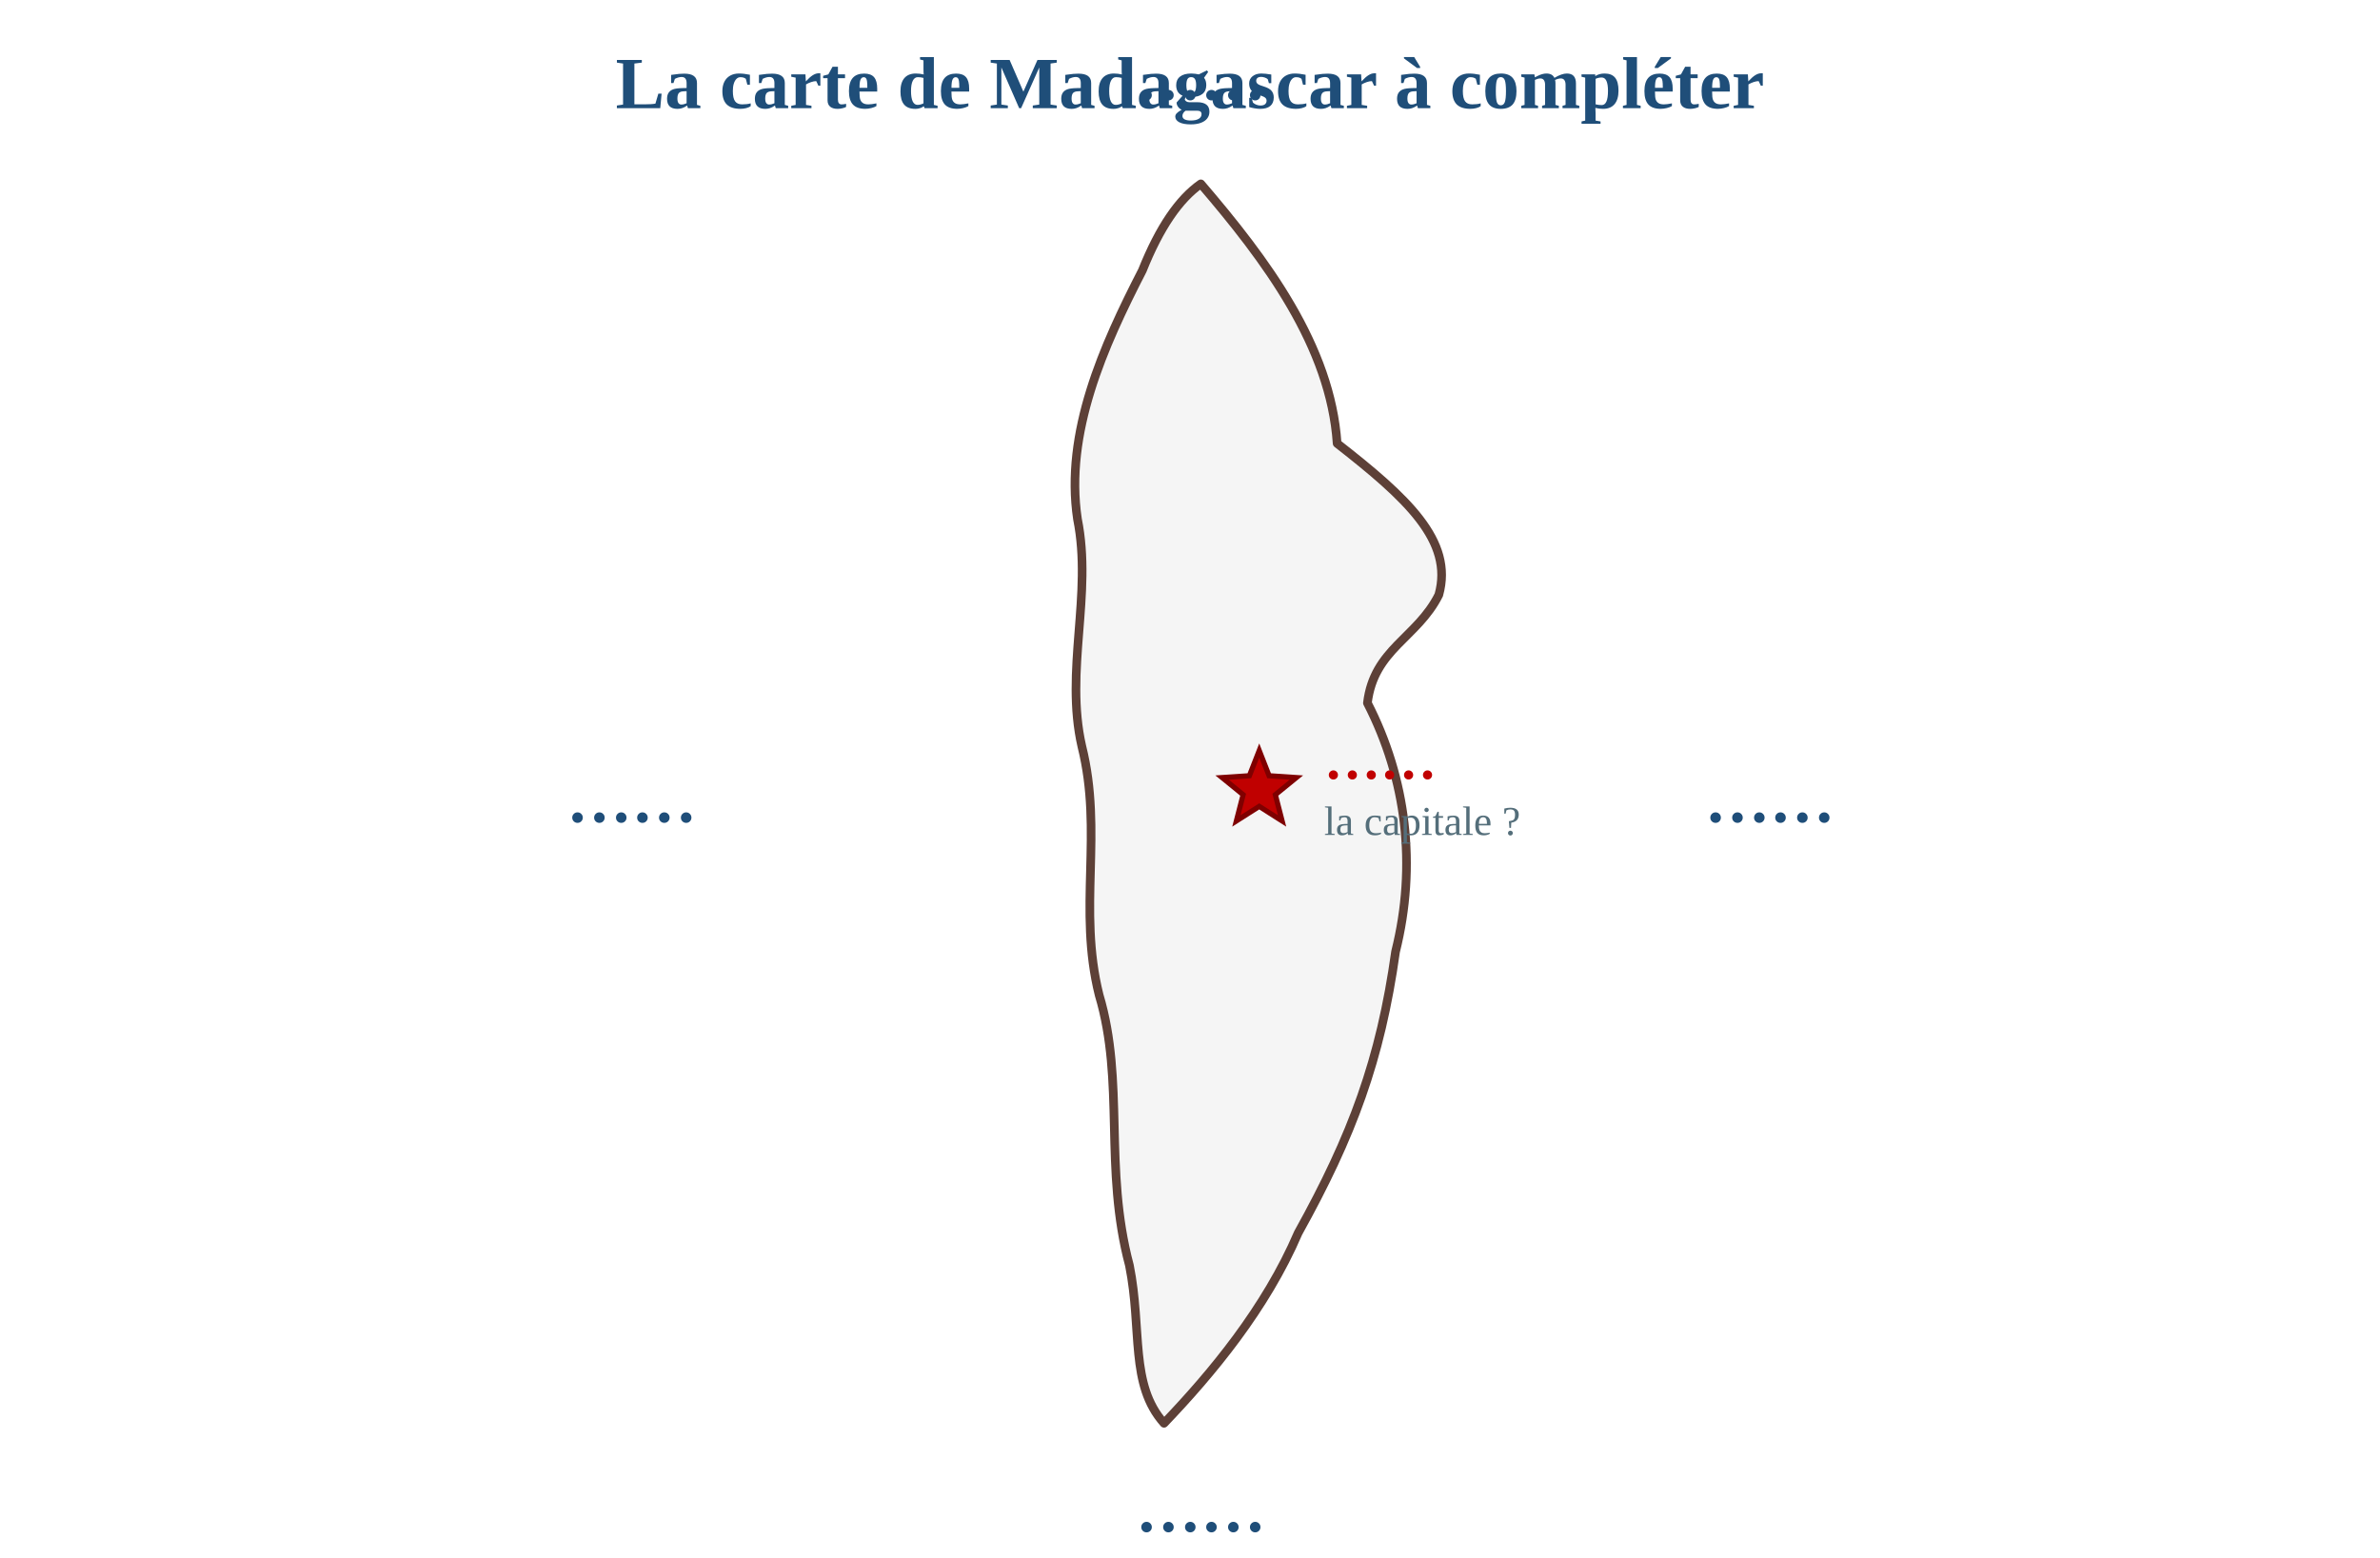
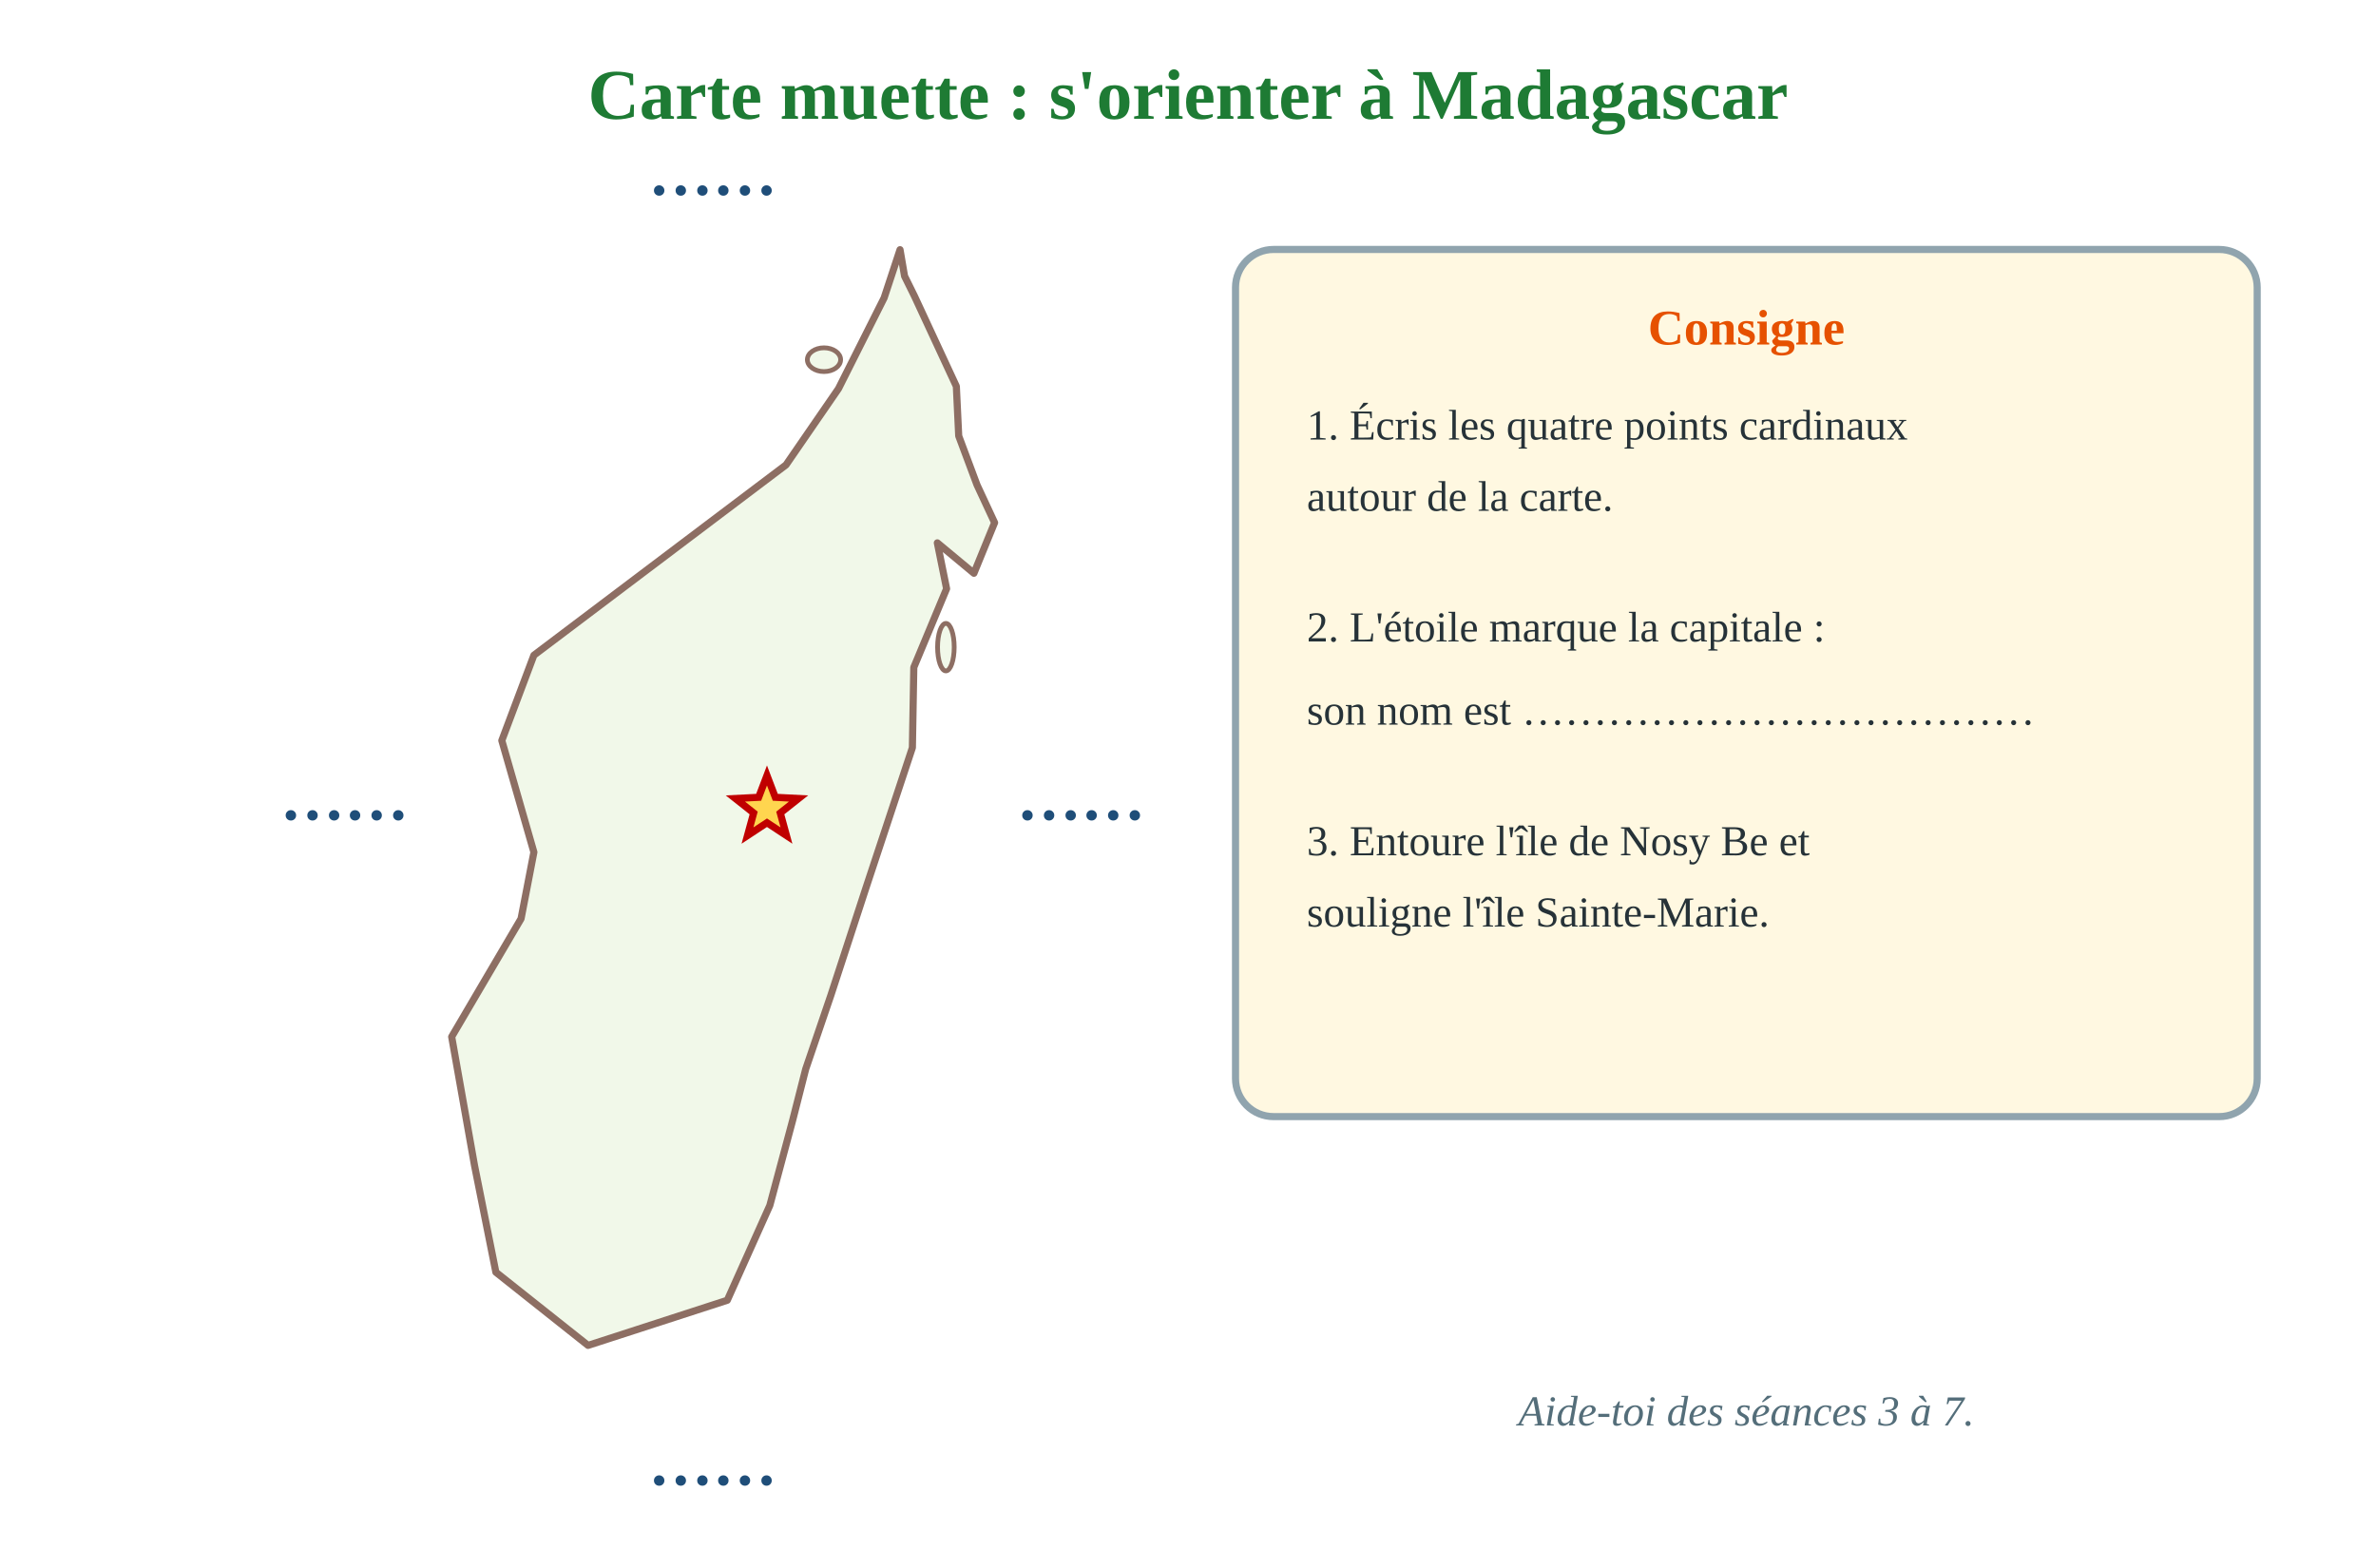
- <svg xmlns="http://www.w3.org/2000/svg" viewBox="0 0 1100 720" font-family="Georgia, 'Times New Roman', serif">
-   <text x="550" y="50" text-anchor="middle" font-size="34" font-weight="bold" fill="#1F4E79">La carte de Madagascar à compléter</text>
-   <g transform="translate(350,70)">
-     <path d="M 205,15 C 235,50 265,90 268,135 C 300,160 322,180 315,205 C 305,225 285,230 282,255 C 300,290 305,330 295,370 C 288,420 275,455 250,500 C 235,535 210,565 188,588 C 172,570 178,545 172,515 C 160,470 170,430 158,390 C 148,350 160,315 150,275 C 142,240 155,205 148,170 C 142,130 160,90 178,55 C 186,35 195,22 205,15 Z" fill="#F5F5F5" stroke="#5D4037" stroke-width="4" stroke-linejoin="round" />
-     <g transform="translate(232,295) scale(1.2)">
-       <polygon points="0,-15 3.8,-5.3 14.3,-4.6 6.2,2 8.8,12.1 0,6.5 -8.8,12.1 -6.2,2 -14.3,-4.6 -3.8,-5.3" fill="#C00000" stroke="#7F0000" stroke-width="2" />
-     </g>
-     <text x="262" y="290" font-size="26" font-weight="bold" fill="#C00000">……</text>
-     <text x="262" y="316" font-size="19" fill="#546E7A">la capitale ?</text>
-   </g>
-   <text x="555" y="46" text-anchor="middle" font-size="30" font-weight="bold" fill="#1F4E79">……</text>
-   <text x="555" y="708" text-anchor="middle" font-size="30" font-weight="bold" fill="#1F4E79">……</text>
-   <text x="292" y="380" text-anchor="middle" font-size="30" font-weight="bold" fill="#1F4E79">……</text>
-   <text x="818" y="380" text-anchor="middle" font-size="30" font-weight="bold" fill="#1F4E79">……</text>
-   <text x="550" y="712" text-anchor="middle" font-size="24" fill="#546E7A" font-style="italic"> </text>
+ <svg xmlns="http://www.w3.org/2000/svg" viewBox="0 0 1000 660" font-family="Georgia, 'Times New Roman', serif">
+   <defs>
+     <marker id="arrow" markerWidth="12" markerHeight="12" refX="9" refY="5" orient="auto">
+       <path d="M 0 0 L 10 5 L 0 10 Z" fill="#1F4E79" />
+     </marker>
+   </defs>
+   <text x="500" y="50" text-anchor="middle" font-size="30" font-weight="bold" fill="#1E7B34">Carte muette : s'orienter à Madagascar</text>
+   <path d="M378.8 105.1 L380.7 116.2 L384.9 124.7 L402.5 162.6 L403.5 183.5 L411.2 204.1 L418.6 220.0 L409.9 241.3 L394.5 228.5 L398.4 247.8 L384.6 280.9 L384.0 314.7 L364.4 373.9 L349.7 418.9 L339.1 450.0 L333.6 471.6 L324.0 507.4 L306.1 547.3 L247.5 566.3 L208.7 535.5 L199.7 490.5 L190.1 436.4 L219.3 386.7 L224.7 358.7 L211.2 311.7 L224.7 275.8 L330.8 195.7 L352.9 163.6 L372.1 125.4 Z" fill="#F1F8E9" stroke="#8D6E63" stroke-width="3" stroke-linejoin="round" />
+   <ellipse cx="346.8" cy="151.4" rx="7" ry="5" fill="#F1F8E9" stroke="#8D6E63" stroke-width="2" />
+   <ellipse cx="398.1" cy="272.4" rx="3.5" ry="10" fill="#F1F8E9" stroke="#8D6E63" stroke-width="2" />
+   <polygon points="322.8,326.4 326.3,335.6 336.1,336.1 328.4,342.2 331.0,351.7 322.8,346.3 314.6,351.7 317.2,342.2 309.5,336.1 319.3,335.6" fill="#FFD54F" stroke="#C00000" stroke-width="3" />
+   <text x="300" y="82" text-anchor="middle" font-size="27" fill="#1F4E79" font-weight="bold">……</text>
+   <text x="300" y="625" text-anchor="middle" font-size="27" fill="#1F4E79" font-weight="bold">……</text>
+   <text x="145" y="345" text-anchor="middle" font-size="27" fill="#1F4E79" font-weight="bold">……</text>
+   <text x="455" y="345" text-anchor="middle" font-size="27" fill="#1F4E79" font-weight="bold">……</text>
+   <rect x="520" y="105" width="430" height="365" rx="16" fill="#FFF8E1" stroke="#90A4AE" stroke-width="3" />
+   <text x="735" y="145" text-anchor="middle" font-size="21" fill="#E65100" font-weight="bold">Consigne</text>
+   <text x="550" y="185" text-anchor="start" font-size="18" fill="#263238">1. Écris les quatre points cardinaux</text>
+   <text x="550" y="215" text-anchor="start" font-size="18" fill="#263238">autour de la carte.</text>
+   <text x="550" y="270" text-anchor="start" font-size="18" fill="#263238">2. L'étoile marque la capitale :</text>
+   <text x="550" y="305" text-anchor="start" font-size="18" fill="#263238">son nom est ………………………………</text>
+   <text x="550" y="360" text-anchor="start" font-size="18" fill="#263238">3. Entoure l'île de Nosy Be et</text>
+   <text x="550" y="390" text-anchor="start" font-size="18" fill="#263238">souligne l'île Sainte-Marie.</text>
+   <text x="735" y="600" text-anchor="middle" font-size="18" fill="#546E7A" font-style="italic">Aide-toi des séances 3 à 7.</text>
</svg>
